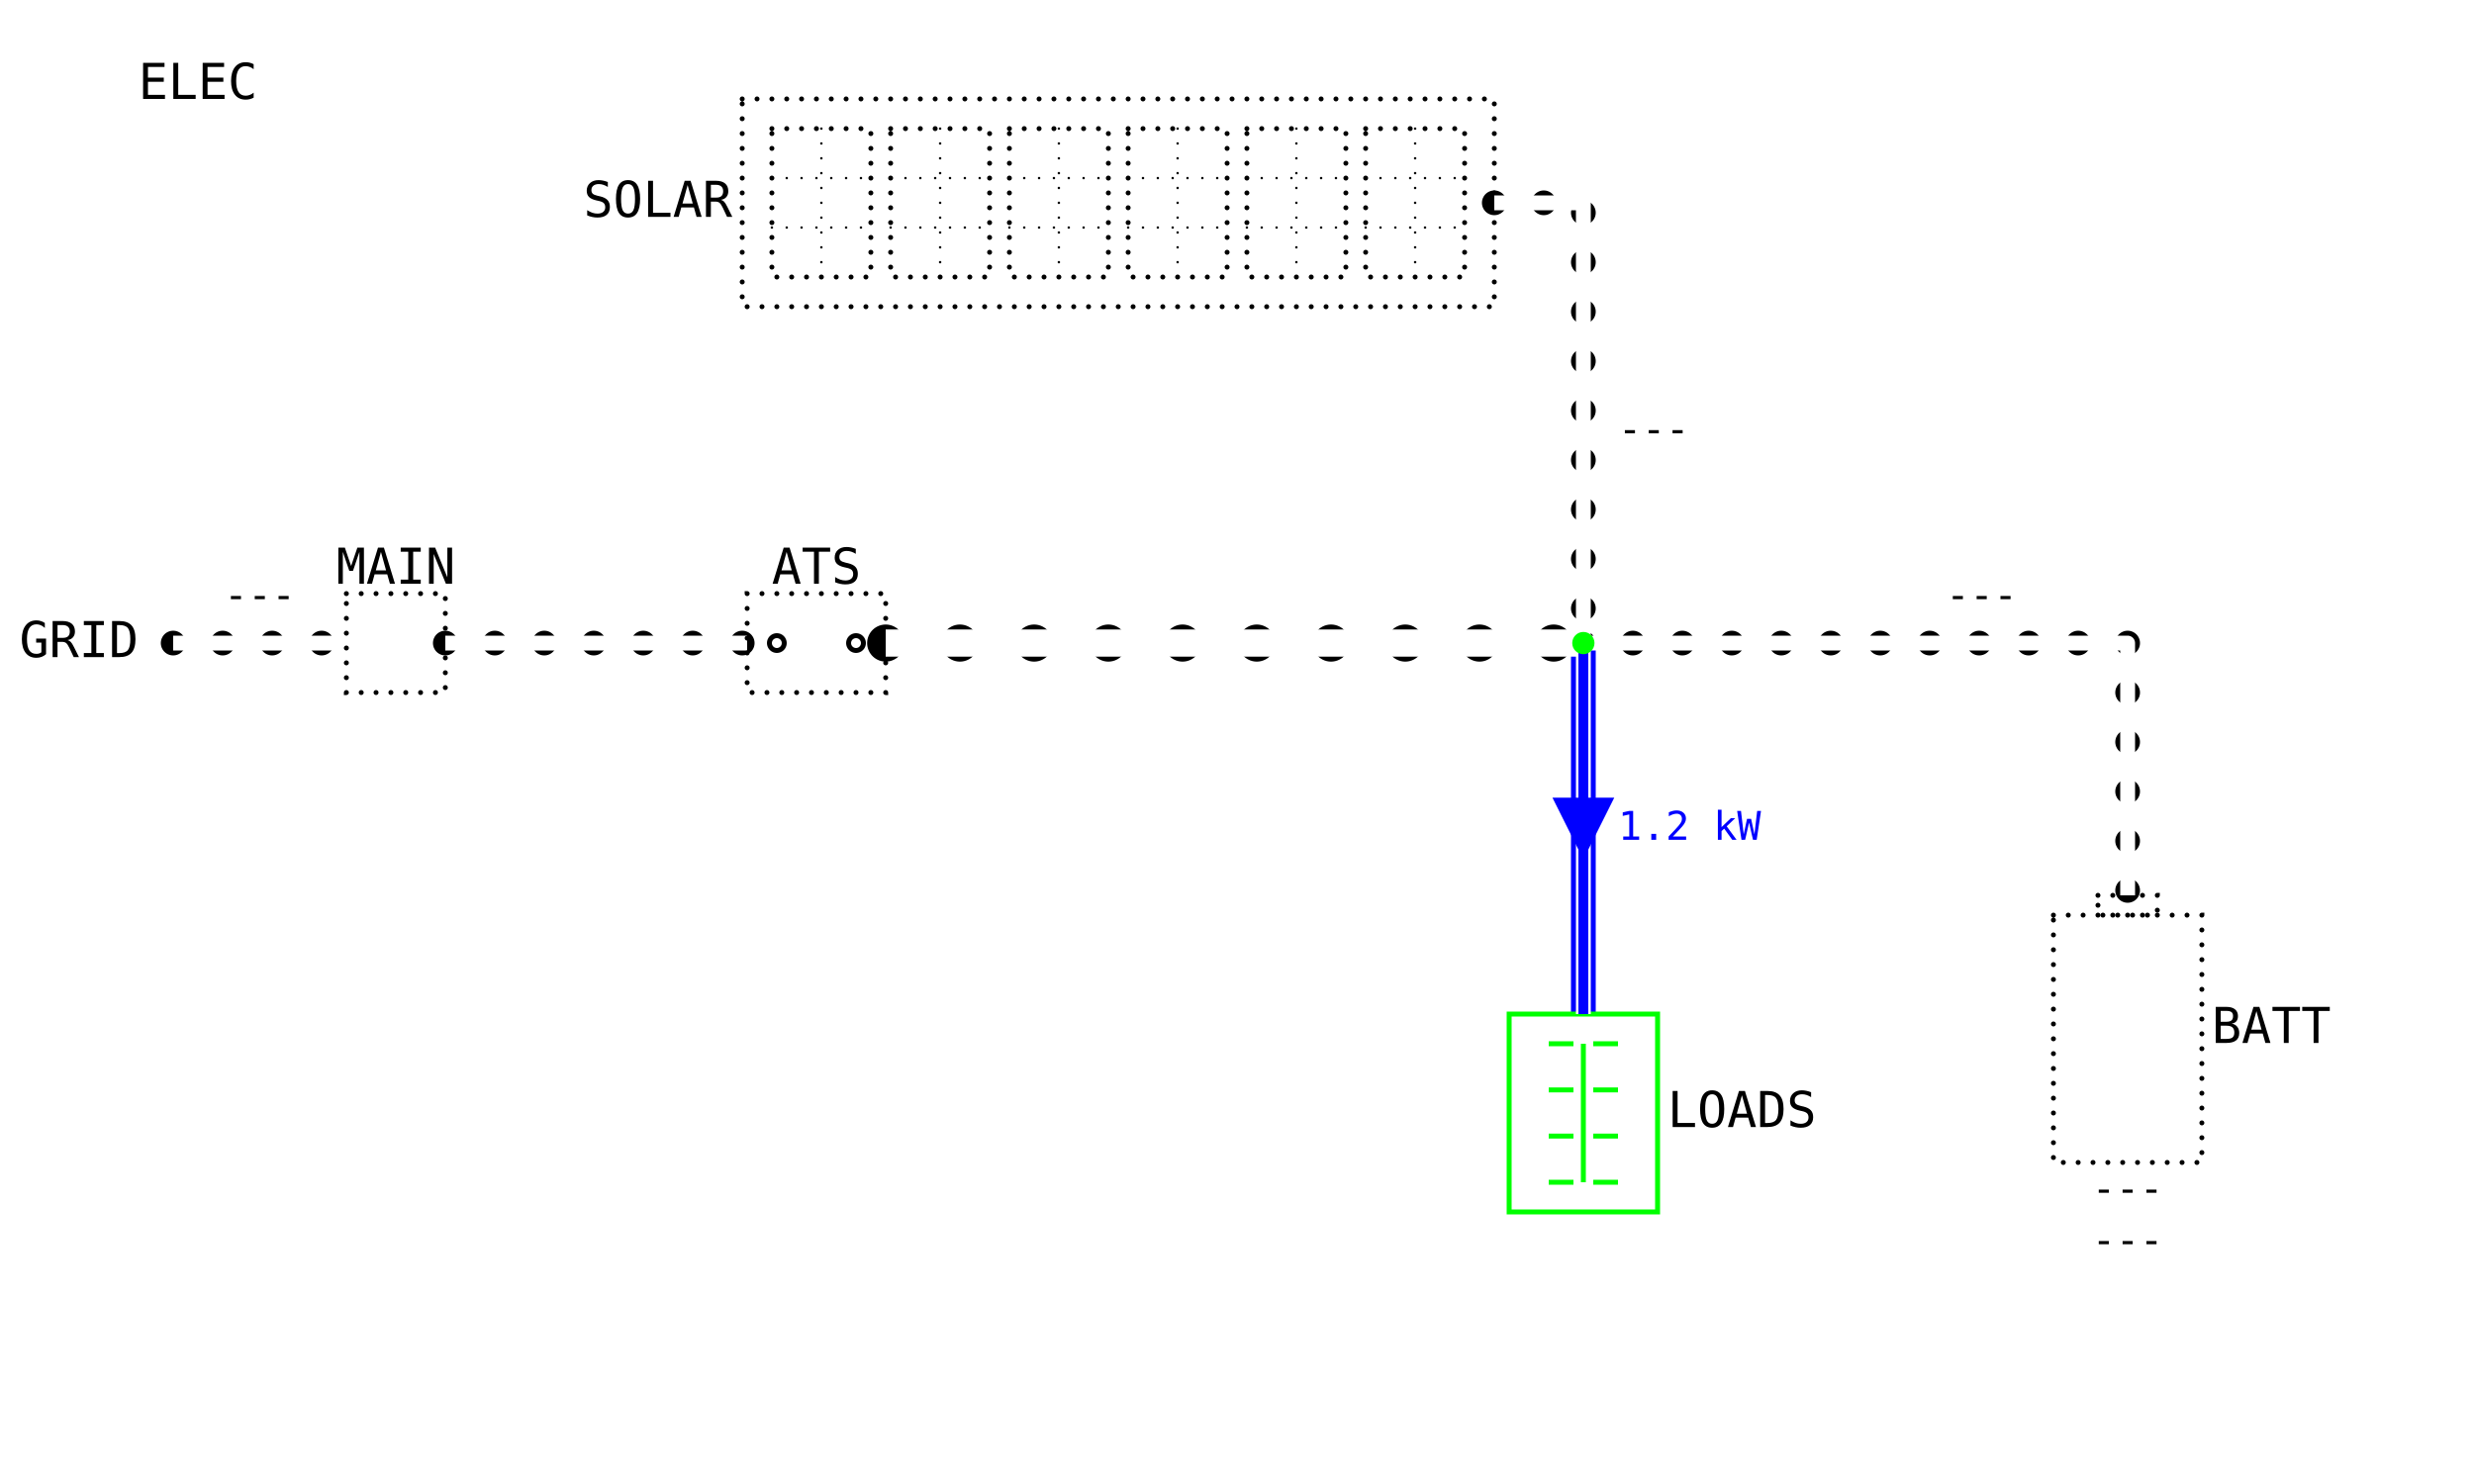
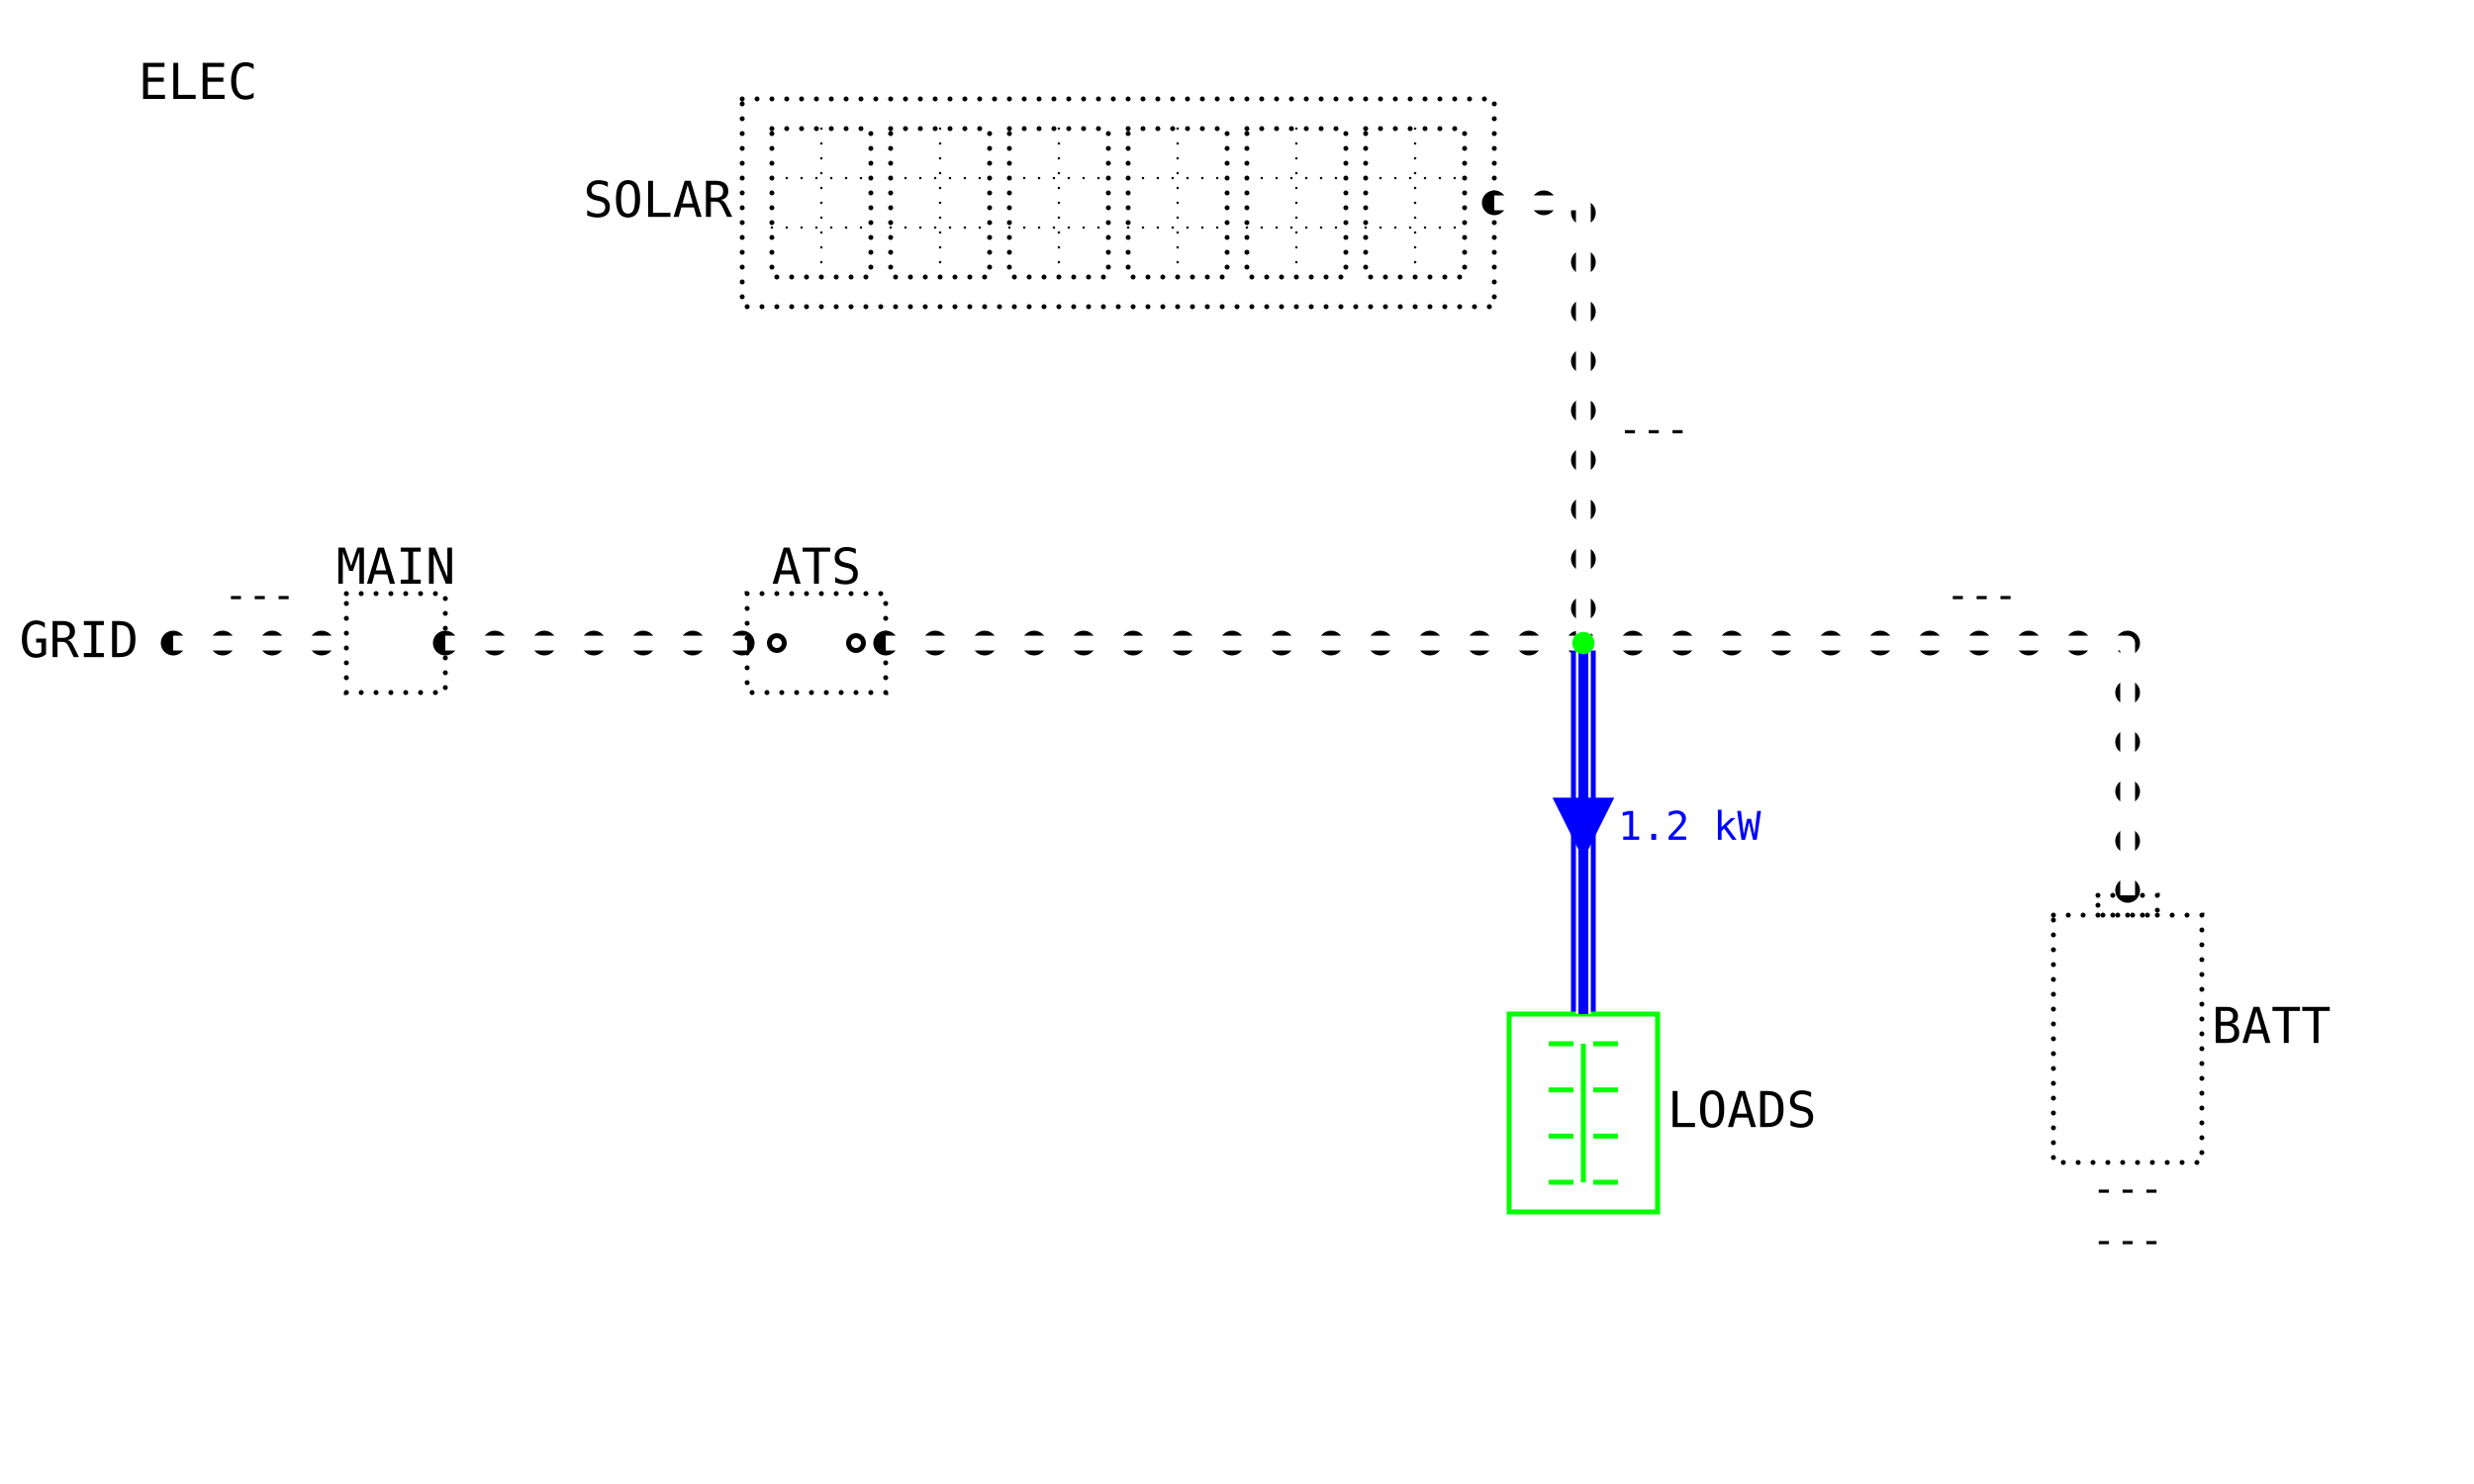
<svg xmlns="http://www.w3.org/2000/svg" viewBox="0 0 1000 600" width="1280" height="768" data-page="electrical" data-theme="eink_color">
  <rect x="0" y="0" width="1000" height="600" fill="#ffffff" />
  <g id="casings">
    <g data-for="grid">
      <polyline points="70,260 140,260" fill="none" stroke="#000000" stroke-width="10" stroke-dasharray="0 20" stroke-linecap="round" stroke-linejoin="round" />
    </g>
    <g data-for="grid_link">
      <polyline points="180,260 302,260" fill="none" stroke="#000000" stroke-width="10" stroke-dasharray="0 20" stroke-linecap="round" stroke-linejoin="round" />
    </g>
    <g data-for="backup_feed">
-       <polyline points="358,260 640,260" fill="none" stroke="#000000" stroke-width="15" stroke-dasharray="0 30" stroke-linecap="round" stroke-linejoin="round" />
+       <polyline points="358,260 640,260" fill="none" stroke="#000000" stroke-width="10" stroke-dasharray="0 20" stroke-linecap="round" stroke-linejoin="round" />
    </g>
    <g data-for="solar">
      <polyline points="604,82 640,82 640,260" fill="none" stroke="#000000" stroke-width="10" stroke-dasharray="0 20" stroke-linecap="round" stroke-linejoin="round" />
    </g>
    <g data-for="battery_feed">
      <polyline points="640,260 860,260 860,362" fill="none" stroke="#000000" stroke-width="10" stroke-dasharray="0 20" stroke-linecap="round" stroke-linejoin="round" />
    </g>
    <g data-for="load_feed">
      <polyline points="640,260 640,410" fill="none" stroke="#0000ff" stroke-width="10" stroke-linejoin="round" />
    </g>
  </g>
  <g id="title">
    <text x="80" y="40" text-anchor="middle" font-family="DejaVu Sans Mono, monospace" font-size="20" fill="#000000">ELEC</text>
  </g>
  <g id="grid">
    <polyline points="70,260 140,260" fill="none" stroke="#ffffff" stroke-width="6" stroke-linejoin="round" />
    <text x="56" y="260" text-anchor="end" dominant-baseline="middle" font-family="DejaVu Sans Mono, monospace" font-size="20" fill="#000000">GRID</text>
    <text x="105" y="246" text-anchor="middle" font-family="DejaVu Sans Mono, monospace" font-size="16" fill="#000000">---</text>
  </g>
  <g id="main_breaker">
    <g>
      <rect x="140" y="240" width="40" height="40" fill="none" stroke="#000000" stroke-width="2" stroke-dasharray="0 6" stroke-linecap="round" />
    </g>
    <text x="160" y="236" text-anchor="middle" font-family="DejaVu Sans Mono, monospace" font-size="20" fill="#000000">MAIN</text>
  </g>
  <g id="grid_link">
    <polyline points="180,260 302,260" fill="none" stroke="#ffffff" stroke-width="6" stroke-linejoin="round" />
  </g>
  <g id="ats">
    <g>
      <rect x="302" y="240" width="56" height="40" fill="none" stroke="#000000" stroke-width="2" stroke-dasharray="0 6" stroke-linecap="round" />
      <circle cx="314" cy="260" r="3" fill="none" stroke="#000000" stroke-width="2" />
      <circle cx="346" cy="260" r="3" fill="none" stroke="#000000" stroke-width="2" />
    </g>
    <text x="330" y="236" text-anchor="middle" font-family="DejaVu Sans Mono, monospace" font-size="20" fill="#000000">ATS</text>
  </g>
  <g id="backup_feed">
-     <polyline points="358,260 640,260" fill="none" stroke="#ffffff" stroke-width="11" stroke-linejoin="round" />
+     <polyline points="358,260 640,260" fill="none" stroke="#ffffff" stroke-width="6" stroke-linejoin="round" />
  </g>
  <g id="array">
    <rect x="300" y="40" width="304" height="84" fill="none" stroke="#000000" stroke-width="2" stroke-dasharray="0 6" stroke-linecap="round" />
    <g id="array.p1">
      <rect x="312" y="52" width="40" height="60" fill="none" stroke="#000000" stroke-width="2" stroke-dasharray="0 6" stroke-linecap="round" />
      <line x1="312" y1="72" x2="352" y2="72" stroke="#000000" stroke-width="1" stroke-dasharray="0 6" stroke-linecap="round" />
      <line x1="312" y1="92" x2="352" y2="92" stroke="#000000" stroke-width="1" stroke-dasharray="0 6" stroke-linecap="round" />
      <line x1="332" y1="52" x2="332" y2="112" stroke="#000000" stroke-width="1" stroke-dasharray="0 6" stroke-linecap="round" />
    </g>
    <g id="array.p2">
      <rect x="360" y="52" width="40" height="60" fill="none" stroke="#000000" stroke-width="2" stroke-dasharray="0 6" stroke-linecap="round" />
      <line x1="360" y1="72" x2="400" y2="72" stroke="#000000" stroke-width="1" stroke-dasharray="0 6" stroke-linecap="round" />
      <line x1="360" y1="92" x2="400" y2="92" stroke="#000000" stroke-width="1" stroke-dasharray="0 6" stroke-linecap="round" />
      <line x1="380" y1="52" x2="380" y2="112" stroke="#000000" stroke-width="1" stroke-dasharray="0 6" stroke-linecap="round" />
    </g>
    <g id="array.p3">
      <rect x="408" y="52" width="40" height="60" fill="none" stroke="#000000" stroke-width="2" stroke-dasharray="0 6" stroke-linecap="round" />
      <line x1="408" y1="72" x2="448" y2="72" stroke="#000000" stroke-width="1" stroke-dasharray="0 6" stroke-linecap="round" />
      <line x1="408" y1="92" x2="448" y2="92" stroke="#000000" stroke-width="1" stroke-dasharray="0 6" stroke-linecap="round" />
      <line x1="428" y1="52" x2="428" y2="112" stroke="#000000" stroke-width="1" stroke-dasharray="0 6" stroke-linecap="round" />
    </g>
    <g id="array.p4">
      <rect x="456" y="52" width="40" height="60" fill="none" stroke="#000000" stroke-width="2" stroke-dasharray="0 6" stroke-linecap="round" />
      <line x1="456" y1="72" x2="496" y2="72" stroke="#000000" stroke-width="1" stroke-dasharray="0 6" stroke-linecap="round" />
      <line x1="456" y1="92" x2="496" y2="92" stroke="#000000" stroke-width="1" stroke-dasharray="0 6" stroke-linecap="round" />
      <line x1="476" y1="52" x2="476" y2="112" stroke="#000000" stroke-width="1" stroke-dasharray="0 6" stroke-linecap="round" />
    </g>
    <g id="array.p5">
      <rect x="504" y="52" width="40" height="60" fill="none" stroke="#000000" stroke-width="2" stroke-dasharray="0 6" stroke-linecap="round" />
      <line x1="504" y1="72" x2="544" y2="72" stroke="#000000" stroke-width="1" stroke-dasharray="0 6" stroke-linecap="round" />
      <line x1="504" y1="92" x2="544" y2="92" stroke="#000000" stroke-width="1" stroke-dasharray="0 6" stroke-linecap="round" />
      <line x1="524" y1="52" x2="524" y2="112" stroke="#000000" stroke-width="1" stroke-dasharray="0 6" stroke-linecap="round" />
    </g>
    <g id="array.p6">
      <rect x="552" y="52" width="40" height="60" fill="none" stroke="#000000" stroke-width="2" stroke-dasharray="0 6" stroke-linecap="round" />
      <line x1="552" y1="72" x2="592" y2="72" stroke="#000000" stroke-width="1" stroke-dasharray="0 6" stroke-linecap="round" />
      <line x1="552" y1="92" x2="592" y2="92" stroke="#000000" stroke-width="1" stroke-dasharray="0 6" stroke-linecap="round" />
      <line x1="572" y1="52" x2="572" y2="112" stroke="#000000" stroke-width="1" stroke-dasharray="0 6" stroke-linecap="round" />
    </g>
    <text x="296" y="82" text-anchor="end" dominant-baseline="middle" font-family="DejaVu Sans Mono, monospace" font-size="20" fill="#000000">SOLAR</text>
  </g>
  <g id="solar">
    <polyline points="604,82 640,82 640,260" fill="none" stroke="#ffffff" stroke-width="6" stroke-linejoin="round" />
    <text x="654" y="174.4" text-anchor="start" dominant-baseline="middle" font-family="DejaVu Sans Mono, monospace" font-size="16" fill="#000000">---</text>
  </g>
  <g id="battery">
    <rect x="830" y="370" width="60" height="100" fill="none" stroke="#000000" stroke-width="2" stroke-dasharray="0 6" stroke-linecap="round" />
    <rect x="848" y="362" width="24" height="8" fill="none" stroke="#000000" stroke-width="2" stroke-dasharray="0 6" stroke-linecap="round" />
    <text x="894" y="416" text-anchor="start" dominant-baseline="middle" font-family="DejaVu Sans Mono, monospace" font-size="20" fill="#000000">BATT</text>
    <text x="860" y="486" text-anchor="middle" font-family="DejaVu Sans Mono, monospace" font-size="16" fill="#000000">---</text>
    <text x="860" y="506.8" text-anchor="middle" font-family="DejaVu Sans Mono, monospace" font-size="16" fill="#000000">---</text>
  </g>
  <g id="battery_feed">
    <polyline points="640,260 860,260 860,362" fill="none" stroke="#ffffff" stroke-width="6" stroke-linejoin="round" />
    <text x="801" y="246" text-anchor="middle" font-family="DejaVu Sans Mono, monospace" font-size="16" fill="#000000">---</text>
  </g>
  <g id="loads">
    <rect x="610" y="410" width="60" height="80" fill="none" stroke="#00ff00" stroke-width="2" />
    <line x1="640" y1="422" x2="640" y2="478" stroke="#00ff00" stroke-width="2" />
    <line x1="626" y1="422" x2="636" y2="422" stroke="#00ff00" stroke-width="2" />
    <line x1="644" y1="422" x2="654" y2="422" stroke="#00ff00" stroke-width="2" />
    <line x1="626" y1="440.67" x2="636" y2="440.67" stroke="#00ff00" stroke-width="2" />
    <line x1="644" y1="440.67" x2="654" y2="440.67" stroke="#00ff00" stroke-width="2" />
    <line x1="626" y1="459.33" x2="636" y2="459.33" stroke="#00ff00" stroke-width="2" />
    <line x1="644" y1="459.33" x2="654" y2="459.33" stroke="#00ff00" stroke-width="2" />
    <line x1="626" y1="478" x2="636" y2="478" stroke="#00ff00" stroke-width="2" />
    <line x1="644" y1="478" x2="654" y2="478" stroke="#00ff00" stroke-width="2" />
    <text x="674" y="450" text-anchor="start" dominant-baseline="middle" font-family="DejaVu Sans Mono, monospace" font-size="20" fill="#000000">LOADS</text>
  </g>
  <g id="load_feed">
    <polyline points="640,260 640,410" fill="none" stroke="#ffffff" stroke-width="6" stroke-linejoin="round" />
    <polyline points="640,260 640,410" fill="none" stroke="#0000ff" stroke-width="4" stroke-linejoin="round" />
    <polygon points="640,347.5 627.5,322.5 652.5,322.5" fill="#0000ff" />
    <text x="654" y="335" text-anchor="start" dominant-baseline="middle" font-family="DejaVu Sans Mono, monospace" font-size="16" fill="#0000ff">1.2 kW</text>
  </g>
  <g id="bus">
    <circle cx="640" cy="260" r="4.5" fill="#00ff00" />
  </g>
</svg>
